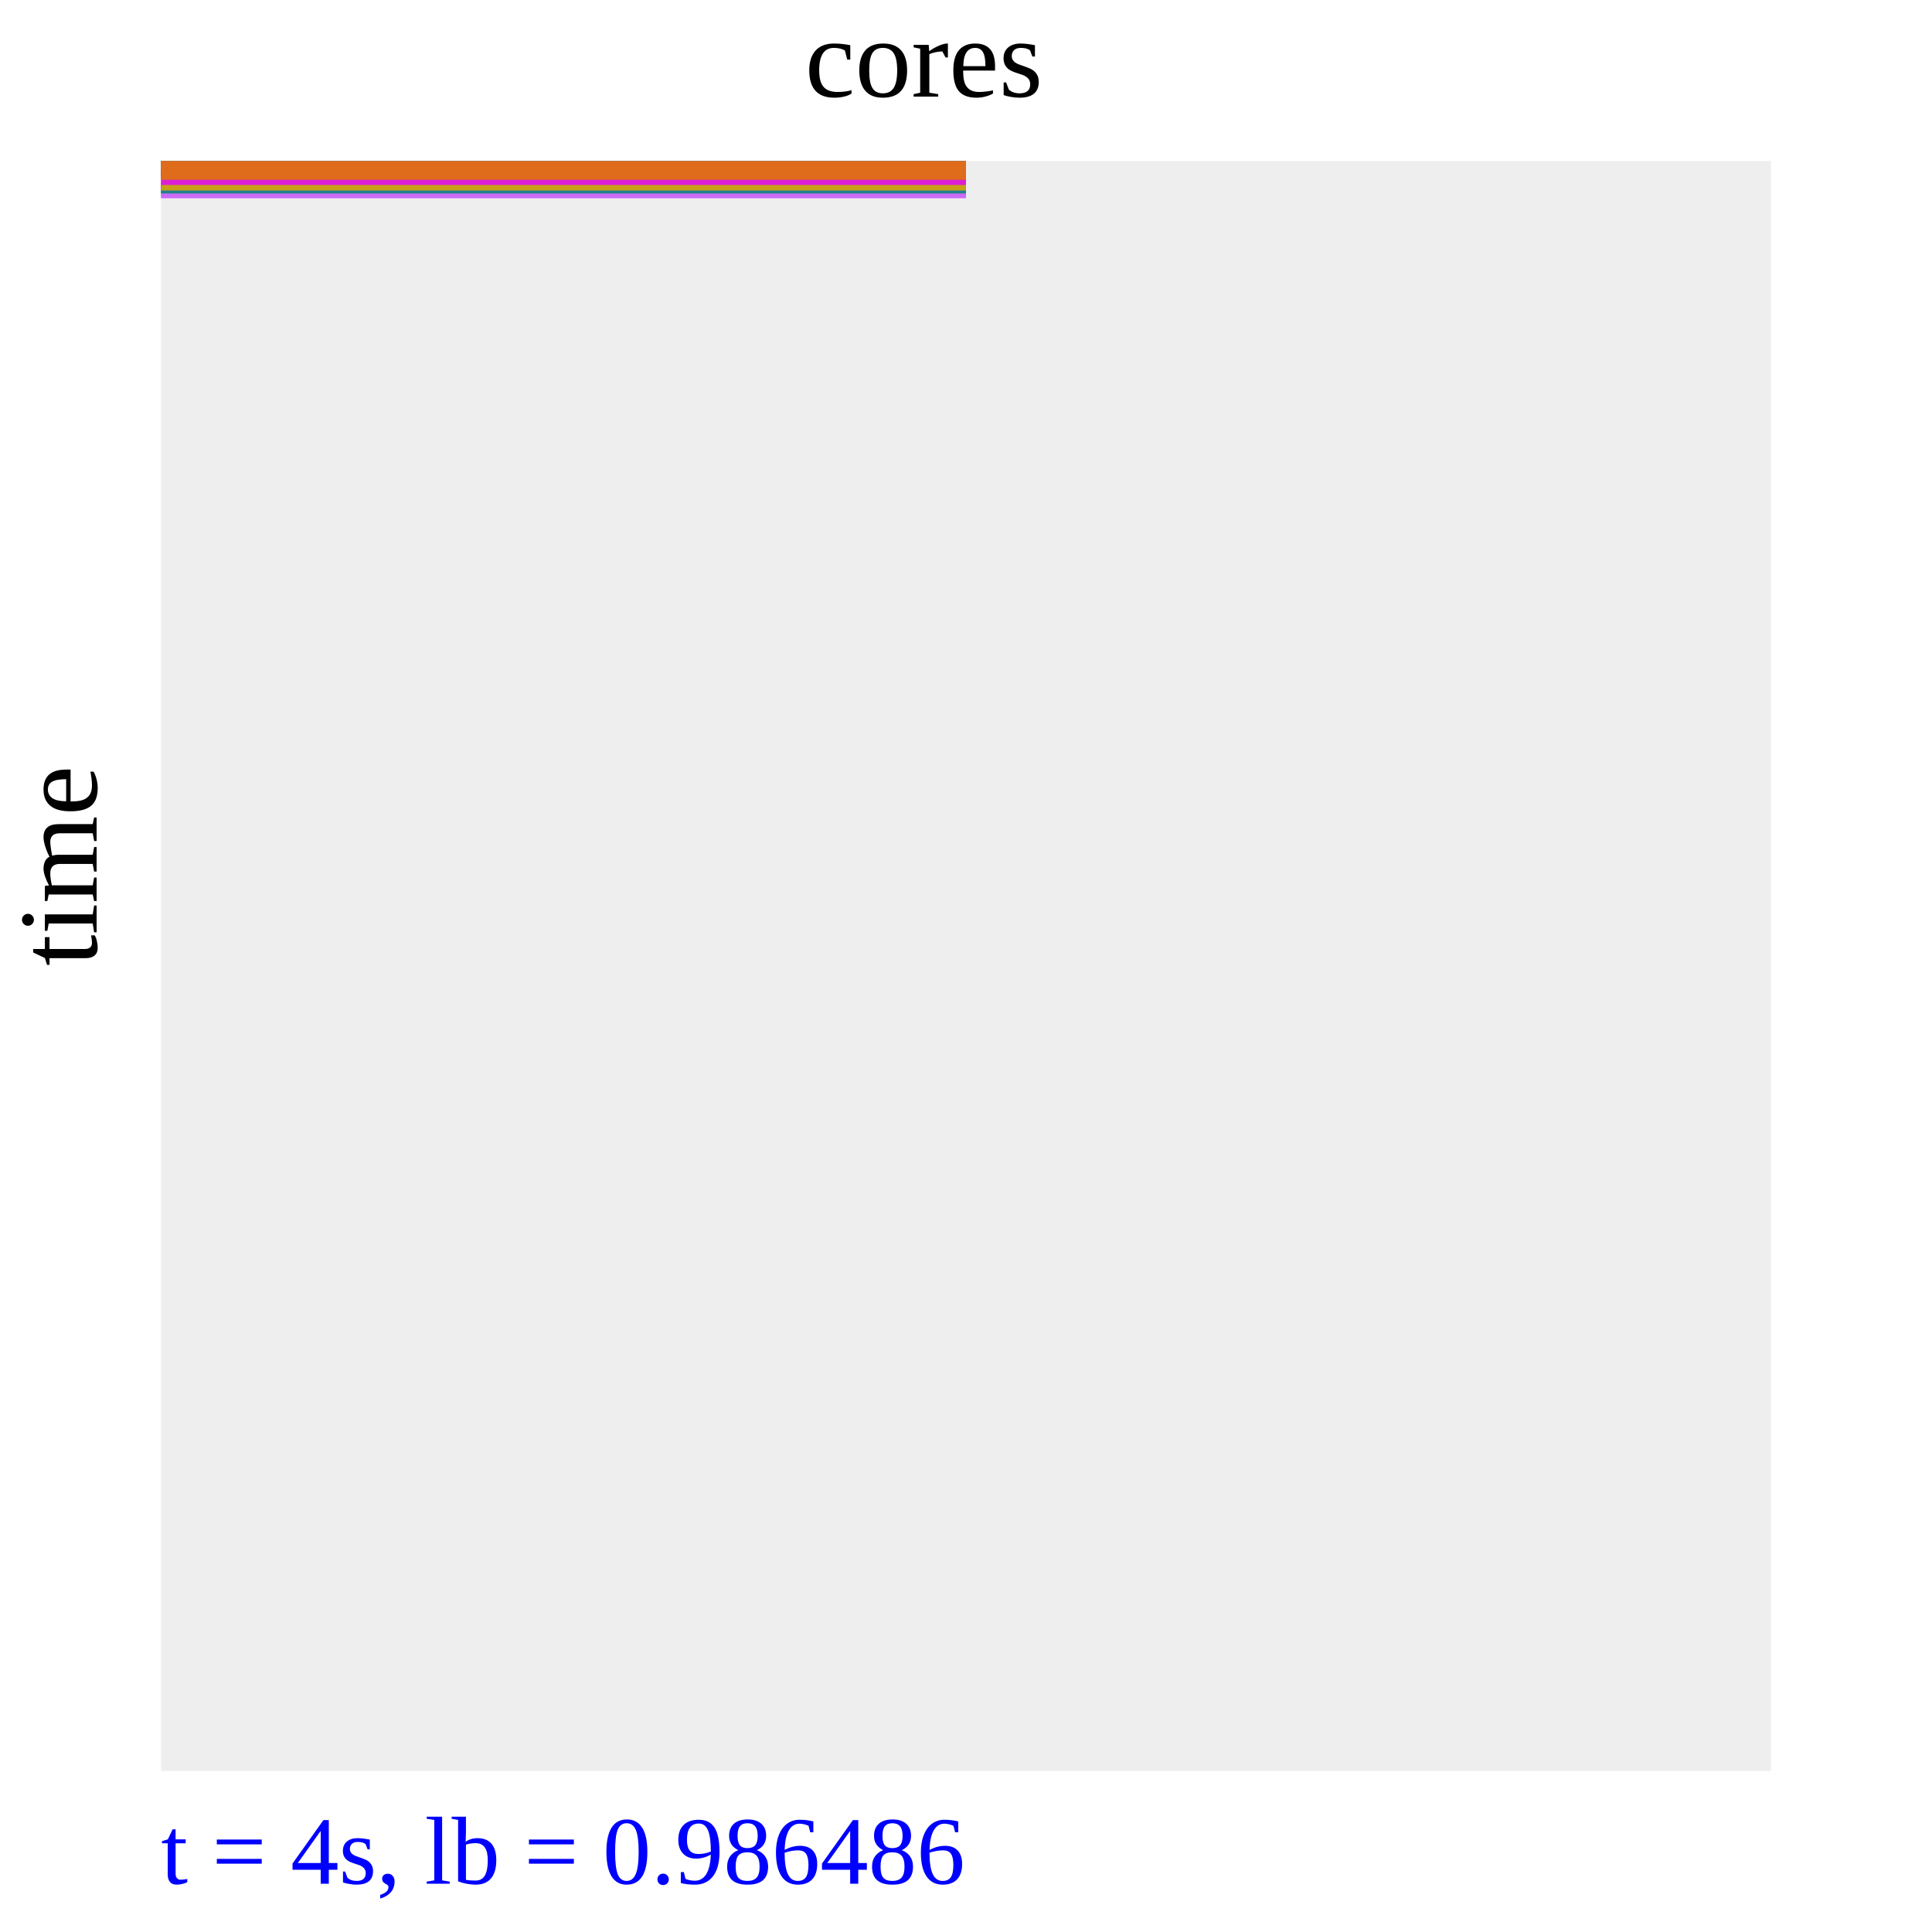
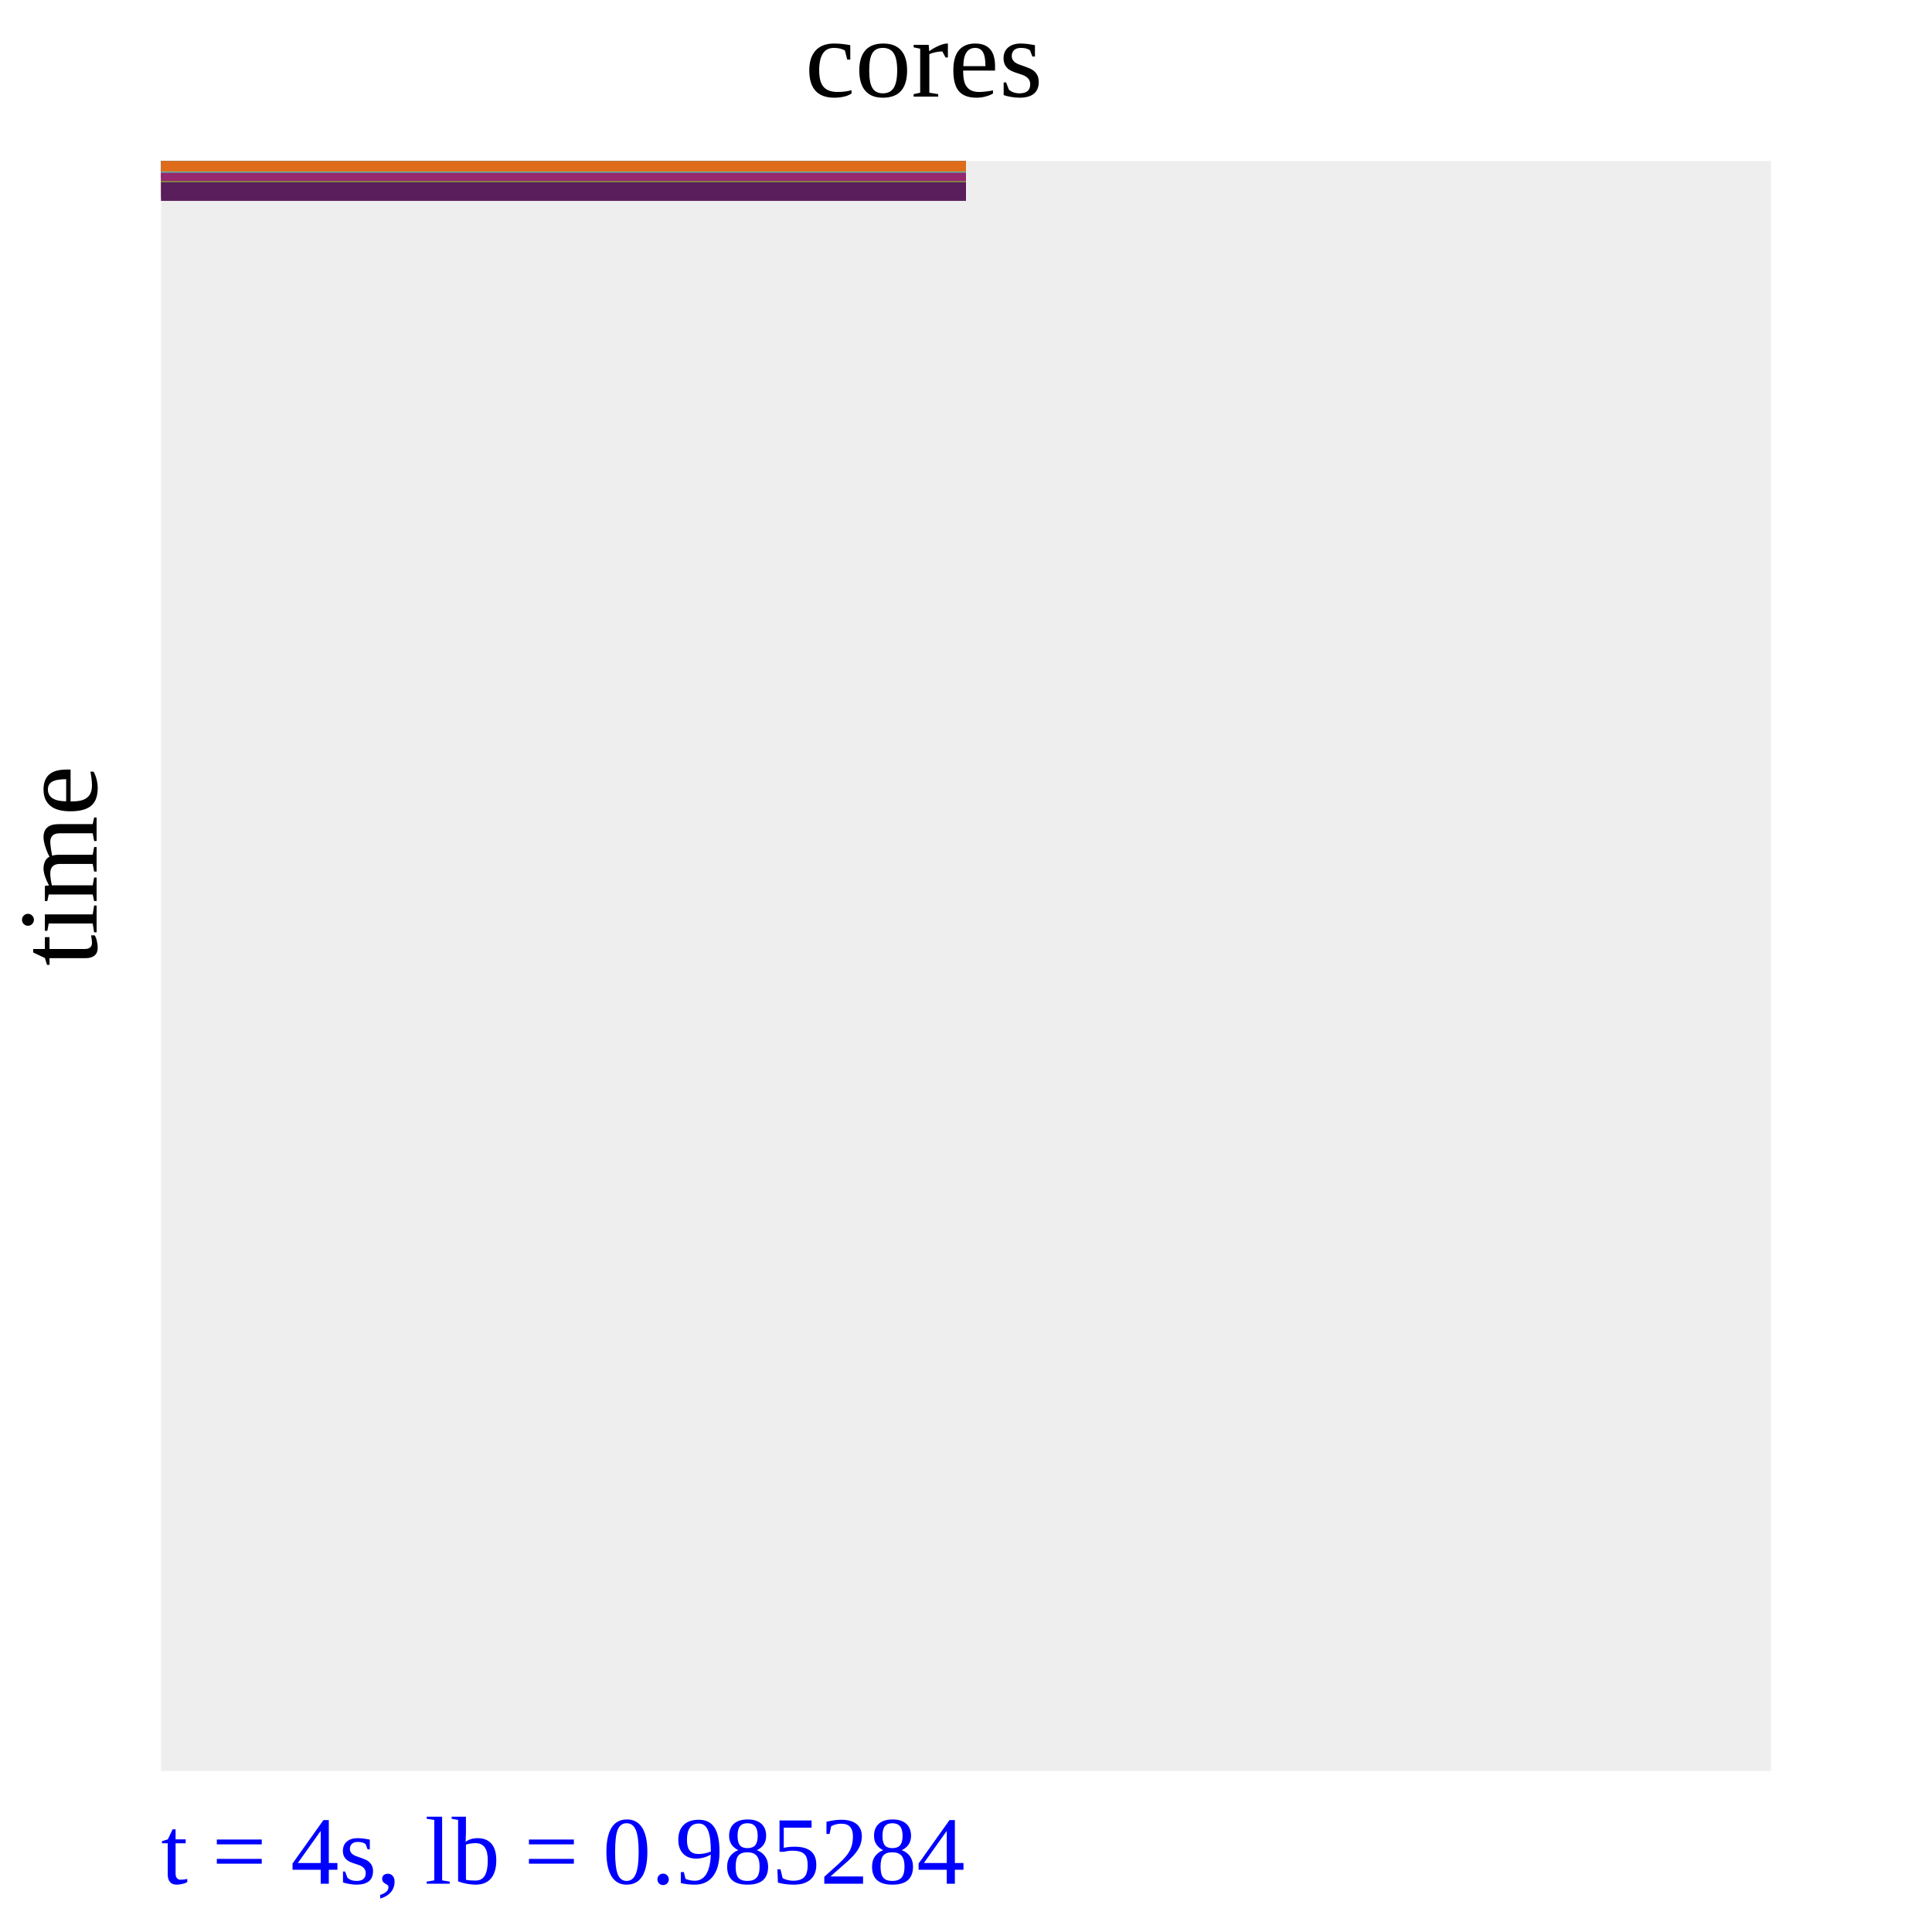
<svg xmlns="http://www.w3.org/2000/svg" x="0" y="0" width="600" height="600">
  <rect x="0%" y="0%" height="100%" width="100%" style="fill: #ffffff" />
  <svg x="0" y="0">
    <text fill="dark" font-size="35" transform="translate(250, 30)">cores</text>
  </svg>
  <svg x="0" y="0">
    <text fill="dark" font-size="35" transform="translate(30, 300) rotate(270)">time</text>
  </svg>
  <svg x="50" y="550">
-     <text fill="blue" font-size="30" transform="translate(0, 35)">t = 4s, lb = 0.986486</text>
+     <text fill="blue" font-size="30" transform="translate(0, 35)">t = 4s, lb = 0.985284</text>
  </svg>
  <svg x="50" y="50" width="500" height="500">
    <rect x="0%" y="0%" height="100%" width="100%" style="fill: #eeeeee" />
-     <rect x="0" y="0" height="4.466" width="250" style="fill: #eb9f1b" />
-     <rect x="0" y="0" height="6.413" width="250" style="fill: #ea57f6" />
-     <rect x="0" y="0" height="3.665" width="250" style="fill: #ae4f1b" />
-     <rect x="0" y="0" height="5.153" width="250" style="fill: #1de3b7" />
-     <rect x="0" y="0" height="4.924" width="250" style="fill: #fd9cee" />
-     <rect x="0" y="0" height="3.665" width="250" style="fill: #2d9cca" />
-     <rect x="0" y="0" height="4.352" width="250" style="fill: #7b4c24" />
-     <rect x="0" y="0" height="2.405" width="250" style="fill: #2d26c3" />
-     <rect x="0" y="0" height="4.581" width="250" style="fill: #1d000b" />
-     <rect x="0" y="0" height="6.986" width="250" style="fill: #7f90b7" />
-     <rect x="0" y="0" height="6.299" width="250" style="fill: #fe48a1" />
-     <rect x="0" y="0" height="5.039" width="250" style="fill: #31c7de" />
-     <rect x="0" y="0" height="4.123" width="250" style="fill: #bfbe58" />
-     <rect x="0" y="0" height="4.466" width="250" style="fill: #165266" />
-     <rect x="0" y="0" height="2.176" width="250" style="fill: #de56e1" />
-     <rect x="0" y="0" height="8.131" width="250" style="fill: #edf269" />
-     <rect x="0" y="0" height="4.008" width="250" style="fill: #39af07" />
-     <rect x="0" y="0" height="2.749" width="250" style="fill: #ec69ab" />
-     <rect x="0" y="0" height="9.734" width="250" style="fill: #1b17d8" />
-     <rect x="0" y="0" height="3.779" width="250" style="fill: #db6214" />
-     <rect x="0" y="0" height="5.841" width="250" style="fill: #3f2228" />
-     <rect x="0" y="0" height="6.528" width="250" style="fill: #b51551" />
-     <rect x="0" y="0" height="6.184" width="250" style="fill: #c3d2c7" />
-     <rect x="0" y="0" height="4.352" width="250" style="fill: #de3f50" />
-     <rect x="0" y="0" height="4.581" width="250" style="fill: #72bd4d" />
-     <rect x="0" y="0" height="5.039" width="250" style="fill: #18c3ae" />
-     <rect x="0" y="0" height="6.184" width="250" style="fill: #b64cb9" />
-     <rect x="0" y="0" height="3.779" width="250" style="fill: #e8cba8" />
-     <rect x="0" y="0" height="2.405" width="250" style="fill: #38667b" />
-     <rect x="0" y="0" height="11.223" width="250" style="fill: #6ed2b2" />
-     <rect x="0" y="0" height="5.497" width="250" style="fill: #fcab04" />
-     <rect x="0" y="0" height="4.123" width="250" style="fill: #abae86" />
-     <rect x="0" y="0" height="4.008" width="250" style="fill: #76e318" />
-     <rect x="0" y="0" height="3.092" width="250" style="fill: #b402a7" />
-     <rect x="0" y="0" height="5.497" width="250" style="fill: #d15b30" />
-     <rect x="0" y="0" height="3.894" width="250" style="fill: #d2d7dd" />
-     <rect x="0" y="0" height="3.321" width="250" style="fill: #b78650" />
-     <rect x="0" y="0" height="11.567" width="250" style="fill: #cc6af8" />
-     <rect x="0" y="0" height="4.008" width="250" style="fill: #2bc3d7" />
-     <rect x="0" y="0" height="4.466" width="250" style="fill: #aa805b" />
-     <rect x="0" y="0" height="4.123" width="250" style="fill: #02dd9a" />
-     <rect x="0" y="0" height="5.497" width="250" style="fill: #a523b7" />
-     <rect x="0" y="0" height="4.466" width="250" style="fill: #374a13" />
-     <rect x="0" y="0" height="3.894" width="250" style="fill: #23ee6b" />
-     <rect x="0" y="0" height="4.466" width="250" style="fill: #516d1b" />
-     <rect x="0" y="0" height="3.779" width="250" style="fill: #81e5f7" />
-     <rect x="0" y="0" height="4.466" width="250" style="fill: #09c2c7" />
-     <rect x="0" y="0" height="3.207" width="250" style="fill: #90edaf" />
-     <rect x="0" y="0" height="3.436" width="250" style="fill: #1c3fa9" />
-     <rect x="0" y="0" height="6.413" width="250" style="fill: #b0a1db" />
-     <rect x="0" y="0" height="7.1" width="250" style="fill: #c6dabc" />
-     <rect x="0" y="0" height="5.153" width="250" style="fill: #2b5ed2" />
-     <rect x="0" y="0" height="3.665" width="250" style="fill: #67244c" />
-     <rect x="0" y="0" height="4.237" width="250" style="fill: #458752" />
-     <rect x="0" y="0" height="4.237" width="250" style="fill: #002b10" />
-     <rect x="0" y="0" height="4.008" width="250" style="fill: #6d6381" />
-     <rect x="0" y="0" height="4.466" width="250" style="fill: #fad58a" />
-     <rect x="0" y="0" height="5.383" width="250" style="fill: #7e1936" />
-     <rect x="0" y="0" height="6.986" width="250" style="fill: #57bde0" />
-     <rect x="0" y="0" height="7.673" width="250" style="fill: #fe0291" />
-     <rect x="0" y="0" height="6.07" width="250" style="fill: #20f837" />
-     <rect x="0" y="0" height="4.581" width="250" style="fill: #931689" />
-     <rect x="0" y="0" height="10.078" width="250" style="fill: #1f828b" />
-     <rect x="0" y="0" height="3.665" width="250" style="fill: #8d24a0" />
-     <rect x="0" y="0" height="4.008" width="250" style="fill: #49e5b8" />
-     <rect x="0" y="0" height="4.237" width="250" style="fill: #6d855b" />
-     <rect x="0" y="0" height="3.779" width="250" style="fill: #cfed56" />
-     <rect x="0" y="0" height="6.528" width="250" style="fill: #765f9d" />
-     <rect x="0" y="0" height="5.497" width="250" style="fill: #a1ac54" />
-     <rect x="0" y="0" height="5.383" width="250" style="fill: #caeaf9" />
-     <rect x="0" y="0" height="3.55" width="250" style="fill: #257abc" />
-     <rect x="0" y="0" height="7.558" width="250" style="fill: #67b451" />
-     <rect x="0" y="0" height="4.237" width="250" style="fill: #bc70b0" />
-     <rect x="0" y="0" height="8.933" width="250" style="fill: #e52817" />
-     <rect x="0" y="0" height="2.749" width="250" style="fill: #dd1b70" />
-     <rect x="0" y="0" height="5.039" width="250" style="fill: #4a6b41" />
-     <rect x="0" y="0" height="3.092" width="250" style="fill: #8a83fd" />
-     <rect x="0" y="0" height="2.749" width="250" style="fill: #4a9ca4" />
-     <rect x="0" y="0" height="9.162" width="250" style="fill: #c89e1a" />
-     <rect x="0" y="0" height="5.268" width="250" style="fill: #6e779f" />
-     <rect x="0" y="0" height="3.207" width="250" style="fill: #8d9e9d" />
-     <rect x="0" y="0" height="5.612" width="250" style="fill: #f18747" />
-     <rect x="0" y="0" height="3.894" width="250" style="fill: #591e5b" />
-     <rect x="0" y="0" height="5.497" width="250" style="fill: #314c05" />
-     <rect x="0" y="0" height="3.436" width="250" style="fill: #763edc" />
-     <rect x="0" y="0" height="3.55" width="250" style="fill: #d59632" />
-     <rect x="0" y="0" height="4.581" width="250" style="fill: #423ca8" />
-     <rect x="0" y="0" height="5.841" width="250" style="fill: #3f14d6" />
-     <rect x="0" y="0" height="4.581" width="250" style="fill: #f073d7" />
-     <rect x="0" y="0" height="2.634" width="250" style="fill: #84db2b" />
-     <rect x="0" y="0" height="2.978" width="250" style="fill: #700164" />
-     <rect x="0" y="0" height="3.894" width="250" style="fill: #3a6760" />
-     <rect x="0" y="0" height="6.757" width="250" style="fill: #f9f0dd" />
-     <rect x="0" y="0" height="3.55" width="250" style="fill: #6ddd0a" />
-     <rect x="0" y="0" height="4.123" width="250" style="fill: #59e241" />
-     <rect x="0" y="0" height="7.444" width="250" style="fill: #dc1ed7" />
-     <rect x="0" y="0" height="2.749" width="250" style="fill: #202878" />
-     <rect x="0" y="0" height="4.695" width="250" style="fill: #96286f" />
-     <rect x="0" y="0" height="2.863" width="250" style="fill: #5cc3ad" />
-     <rect x="0" y="0" height="5.841" width="250" style="fill: #df6c1a" />
+     <rect x="0" y="0" height="3.387" width="250" style="fill: #eb9f1b" />
+     <rect x="0" y="0" height="6.541" width="250" style="fill: #ea57f6" />
+     <rect x="0" y="0" height="3.737" width="250" style="fill: #ae4f1b" />
+     <rect x="0" y="0" height="5.022" width="250" style="fill: #1de3b7" />
+     <rect x="0" y="0" height="3.737" width="250" style="fill: #fd9cee" />
+     <rect x="0" y="0" height="5.373" width="250" style="fill: #2d9cca" />
+     <rect x="0" y="0" height="3.153" width="250" style="fill: #7b4c24" />
+     <rect x="0" y="0" height="4.205" width="250" style="fill: #2d26c3" />
+     <rect x="0" y="0" height="3.153" width="250" style="fill: #1d000b" />
+     <rect x="0" y="0" height="4.205" width="250" style="fill: #7f90b7" />
+     <rect x="0" y="0" height="8.176" width="250" style="fill: #fe48a1" />
+     <rect x="0" y="0" height="3.27" width="250" style="fill: #31c7de" />
+     <rect x="0" y="0" height="4.205" width="250" style="fill: #bfbe58" />
+     <rect x="0" y="0" height="3.27" width="250" style="fill: #165266" />
+     <rect x="0" y="0" height="5.489" width="250" style="fill: #de56e1" />
+     <rect x="0" y="0" height="7.125" width="250" style="fill: #edf269" />
+     <rect x="0" y="0" height="3.621" width="250" style="fill: #39af07" />
+     <rect x="0" y="0" height="5.022" width="250" style="fill: #ec69ab" />
+     <rect x="0" y="0" height="3.037" width="250" style="fill: #1b17d8" />
+     <rect x="0" y="0" height="5.373" width="250" style="fill: #db6214" />
+     <rect x="0" y="0" height="5.606" width="250" style="fill: #3f2228" />
+     <rect x="0" y="0" height="5.373" width="250" style="fill: #b51551" />
+     <rect x="0" y="0" height="5.606" width="250" style="fill: #c3d2c7" />
+     <rect x="0" y="0" height="6.19" width="250" style="fill: #de3f50" />
+     <rect x="0" y="0" height="3.153" width="250" style="fill: #72bd4d" />
+     <rect x="0" y="0" height="5.256" width="250" style="fill: #18c3ae" />
+     <rect x="0" y="0" height="4.672" width="250" style="fill: #b64cb9" />
+     <rect x="0" y="0" height="3.737" width="250" style="fill: #e8cba8" />
+     <rect x="0" y="0" height="2.102" width="250" style="fill: #38667b" />
+     <rect x="0" y="0" height="7.241" width="250" style="fill: #6ed2b2" />
+     <rect x="0" y="0" height="4.088" width="250" style="fill: #fcab04" />
+     <rect x="0" y="0" height="6.073" width="250" style="fill: #abae86" />
+     <rect x="0" y="0" height="4.321" width="250" style="fill: #76e318" />
+     <rect x="0" y="0" height="8.292" width="250" style="fill: #b402a7" />
+     <rect x="0" y="0" height="4.555" width="250" style="fill: #d15b30" />
+     <rect x="0" y="0" height="2.92" width="250" style="fill: #d2d7dd" />
+     <rect x="0" y="0" height="4.205" width="250" style="fill: #b78650" />
+     <rect x="0" y="0" height="9.577" width="250" style="fill: #cc6af8" />
+     <rect x="0" y="0" height="4.321" width="250" style="fill: #2bc3d7" />
+     <rect x="0" y="0" height="5.723" width="250" style="fill: #aa805b" />
+     <rect x="0" y="0" height="5.022" width="250" style="fill: #02dd9a" />
+     <rect x="0" y="0" height="3.27" width="250" style="fill: #a523b7" />
+     <rect x="0" y="0" height="3.621" width="250" style="fill: #374a13" />
+     <rect x="0" y="0" height="10.278" width="250" style="fill: #23ee6b" />
+     <rect x="0" y="0" height="4.789" width="250" style="fill: #516d1b" />
+     <rect x="0" y="0" height="2.92" width="250" style="fill: #81e5f7" />
+     <rect x="0" y="0" height="6.19" width="250" style="fill: #09c2c7" />
+     <rect x="0" y="0" height="3.27" width="250" style="fill: #90edaf" />
+     <rect x="0" y="0" height="3.737" width="250" style="fill: #1c3fa9" />
+     <rect x="0" y="0" height="4.438" width="250" style="fill: #b0a1db" />
+     <rect x="0" y="0" height="4.438" width="250" style="fill: #c6dabc" />
+     <rect x="0" y="0" height="3.621" width="250" style="fill: #2b5ed2" />
+     <rect x="0" y="0" height="3.621" width="250" style="fill: #67244c" />
+     <rect x="0" y="0" height="3.971" width="250" style="fill: #458752" />
+     <rect x="0" y="0" height="5.373" width="250" style="fill: #002b10" />
+     <rect x="0" y="0" height="11.329" width="250" style="fill: #6d6381" />
+     <rect x="0" y="0" height="5.606" width="250" style="fill: #fad58a" />
+     <rect x="0" y="0" height="7.125" width="250" style="fill: #7e1936" />
+     <rect x="0" y="0" height="5.723" width="250" style="fill: #57bde0" />
+     <rect x="0" y="0" height="6.657" width="250" style="fill: #fe0291" />
+     <rect x="0" y="0" height="5.723" width="250" style="fill: #20f837" />
+     <rect x="0" y="0" height="5.373" width="250" style="fill: #931689" />
+     <rect x="0" y="0" height="6.424" width="250" style="fill: #1f828b" />
+     <rect x="0" y="0" height="3.504" width="250" style="fill: #8d24a0" />
+     <rect x="0" y="0" height="5.957" width="250" style="fill: #49e5b8" />
+     <rect x="0" y="0" height="4.321" width="250" style="fill: #6d855b" />
+     <rect x="0" y="0" height="2.92" width="250" style="fill: #cfed56" />
+     <rect x="0" y="0" height="4.321" width="250" style="fill: #765f9d" />
+     <rect x="0" y="0" height="5.139" width="250" style="fill: #a1ac54" />
+     <rect x="0" y="0" height="5.256" width="250" style="fill: #caeaf9" />
+     <rect x="0" y="0" height="3.387" width="250" style="fill: #257abc" />
+     <rect x="0" y="0" height="4.088" width="250" style="fill: #67b451" />
+     <rect x="0" y="0" height="3.854" width="250" style="fill: #bc70b0" />
+     <rect x="0" y="0" height="4.205" width="250" style="fill: #e52817" />
+     <rect x="0" y="0" height="4.555" width="250" style="fill: #dd1b70" />
+     <rect x="0" y="0" height="2.92" width="250" style="fill: #4a6b41" />
+     <rect x="0" y="0" height="4.205" width="250" style="fill: #8a83fd" />
+     <rect x="0" y="0" height="3.621" width="250" style="fill: #4a9ca4" />
+     <rect x="0" y="0" height="5.489" width="250" style="fill: #c89e1a" />
+     <rect x="0" y="0" height="5.606" width="250" style="fill: #6e779f" />
+     <rect x="0" y="0" height="3.153" width="250" style="fill: #8d9e9d" />
+     <rect x="0" y="0" height="10.512" width="250" style="fill: #f18747" />
+     <rect x="0" y="0" height="12.38" width="250" style="fill: #591e5b" />
+     <rect x="0" y="0" height="4.088" width="250" style="fill: #314c05" />
+     <rect x="0" y="0" height="3.27" width="250" style="fill: #763edc" />
+     <rect x="0" y="0" height="5.489" width="250" style="fill: #d59632" />
+     <rect x="0" y="0" height="5.489" width="250" style="fill: #423ca8" />
+     <rect x="0" y="0" height="5.723" width="250" style="fill: #3f14d6" />
+     <rect x="0" y="0" height="4.205" width="250" style="fill: #f073d7" />
+     <rect x="0" y="0" height="6.541" width="250" style="fill: #84db2b" />
+     <rect x="0" y="0" height="5.256" width="250" style="fill: #700164" />
+     <rect x="0" y="0" height="4.321" width="250" style="fill: #3a6760" />
+     <rect x="0" y="0" height="3.387" width="250" style="fill: #f9f0dd" />
+     <rect x="0" y="0" height="4.438" width="250" style="fill: #6ddd0a" />
+     <rect x="0" y="0" height="3.854" width="250" style="fill: #59e241" />
+     <rect x="0" y="0" height="4.555" width="250" style="fill: #dc1ed7" />
+     <rect x="0" y="0" height="2.803" width="250" style="fill: #202878" />
+     <rect x="0" y="0" height="6.307" width="250" style="fill: #96286f" />
+     <rect x="0" y="0" height="3.621" width="250" style="fill: #5cc3ad" />
+     <rect x="0" y="0" height="3.27" width="250" style="fill: #df6c1a" />
  </svg>
</svg>
